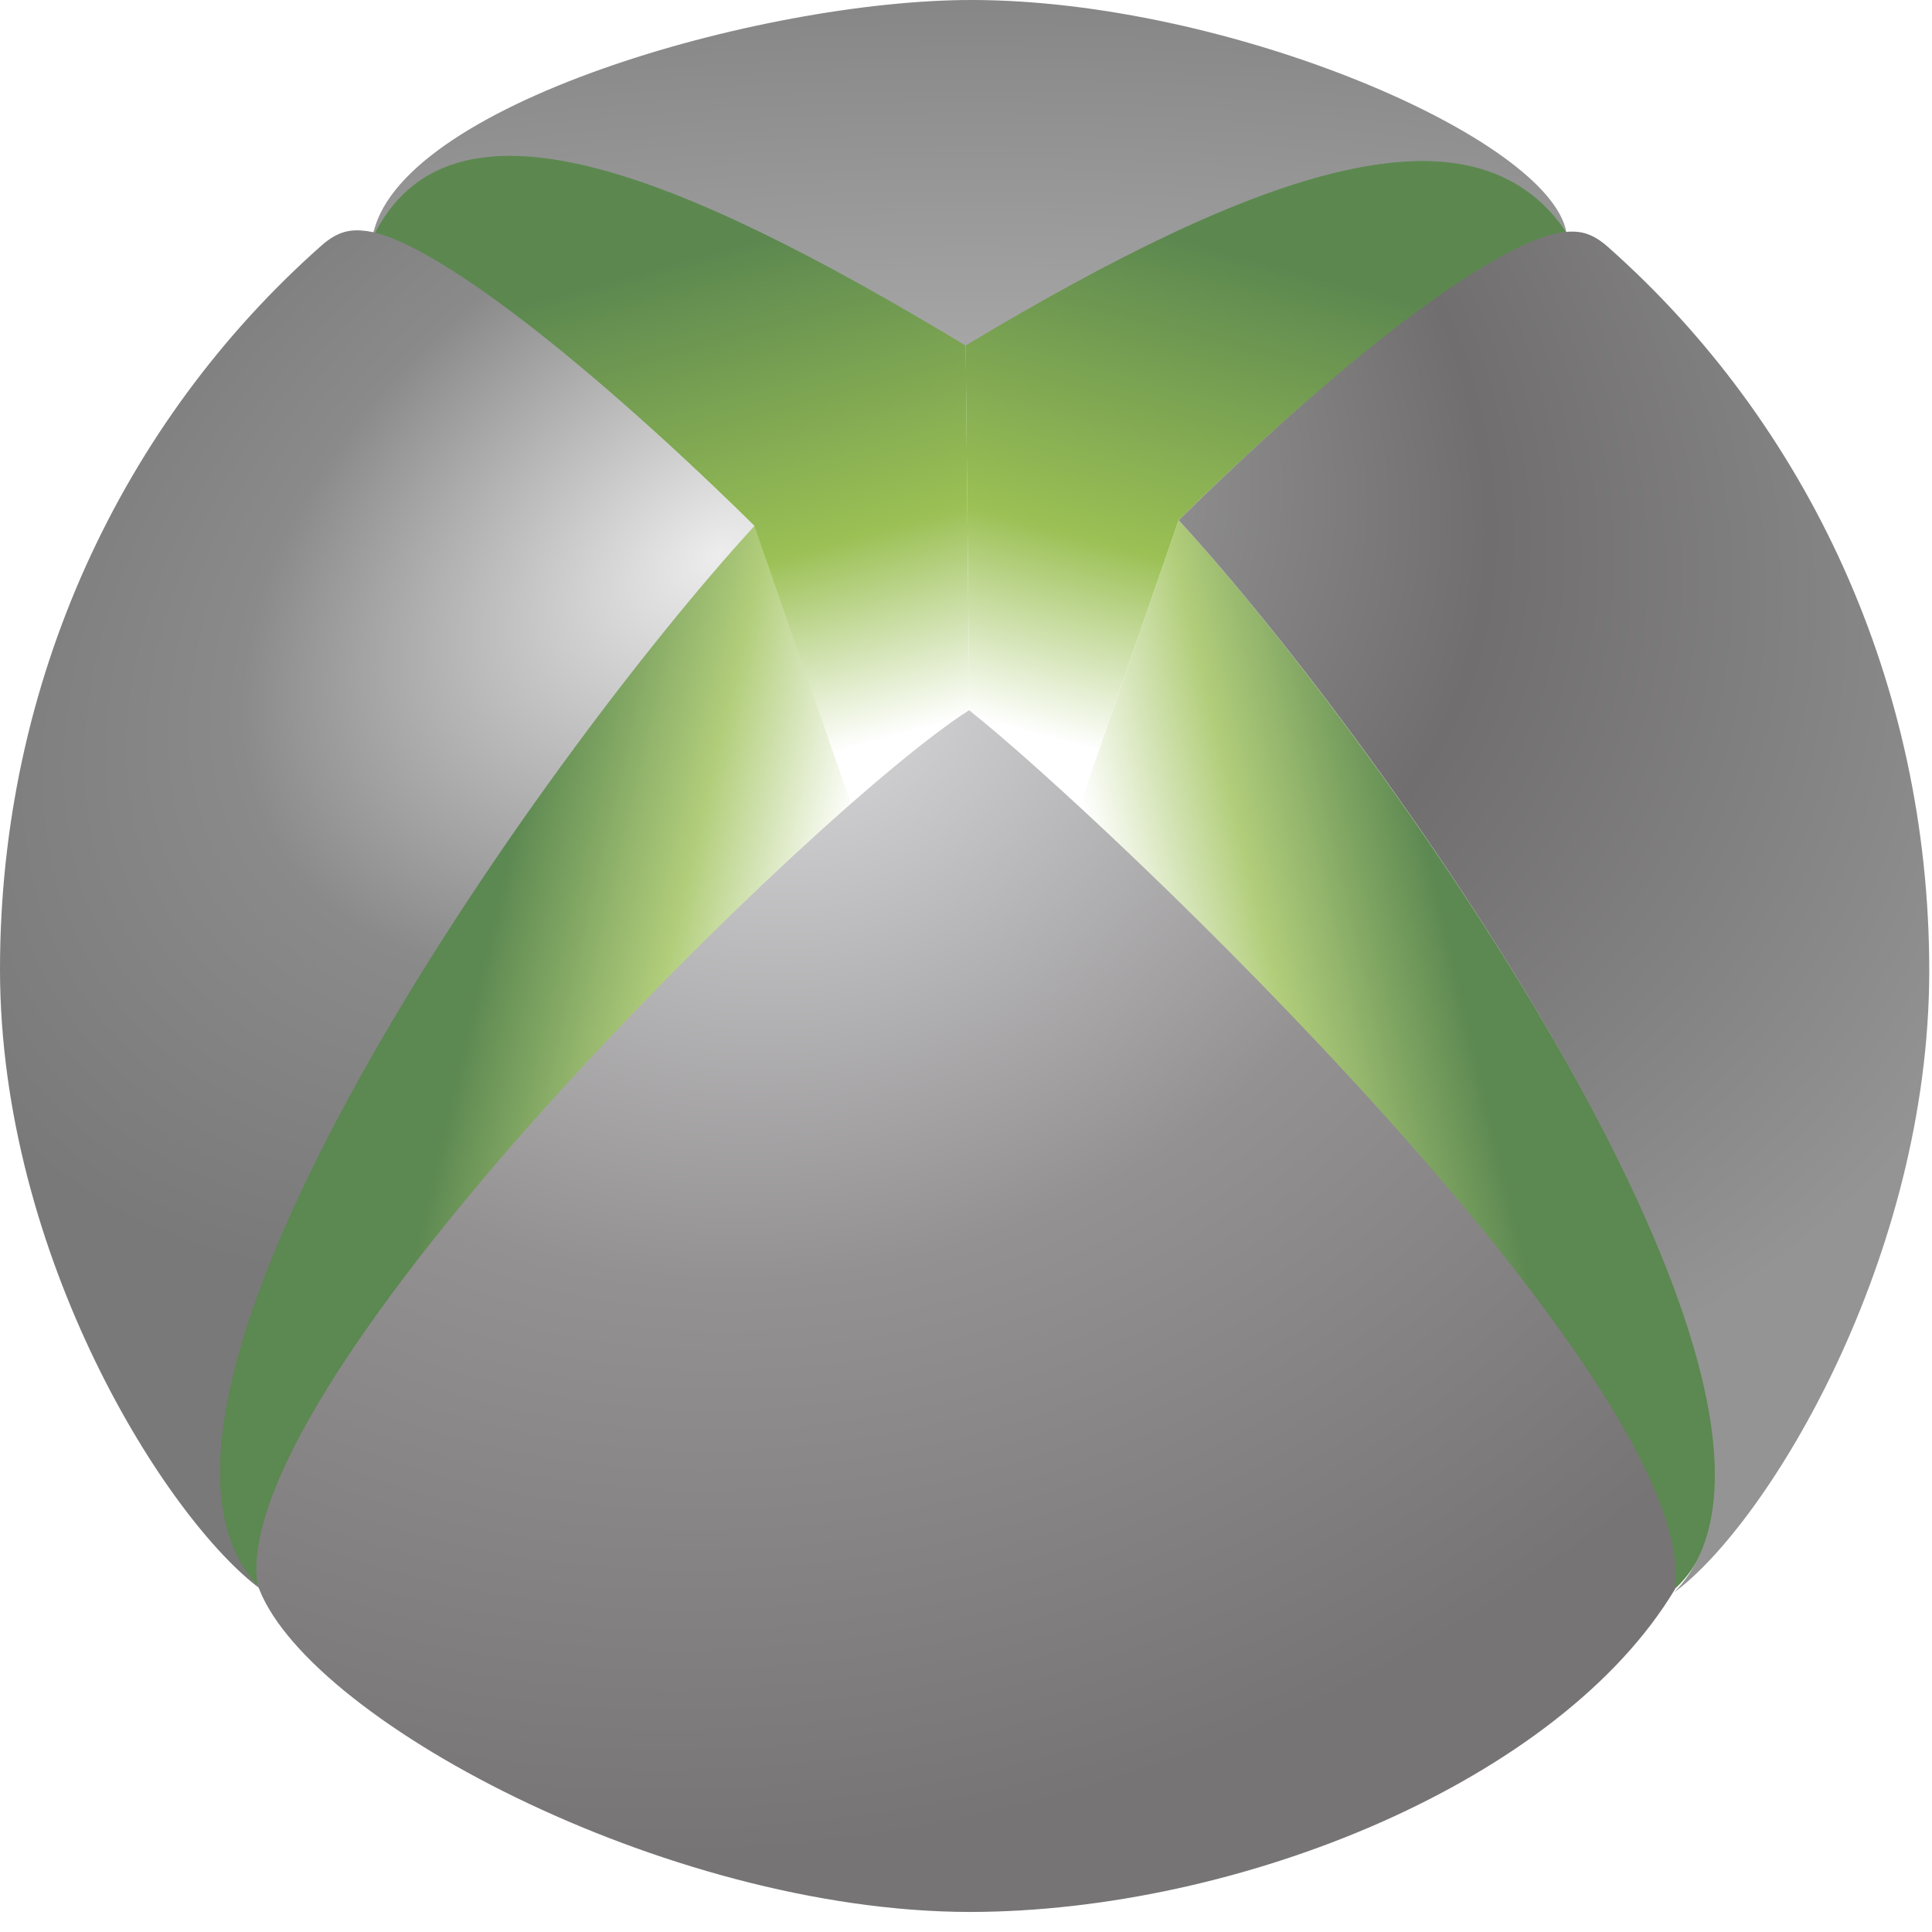
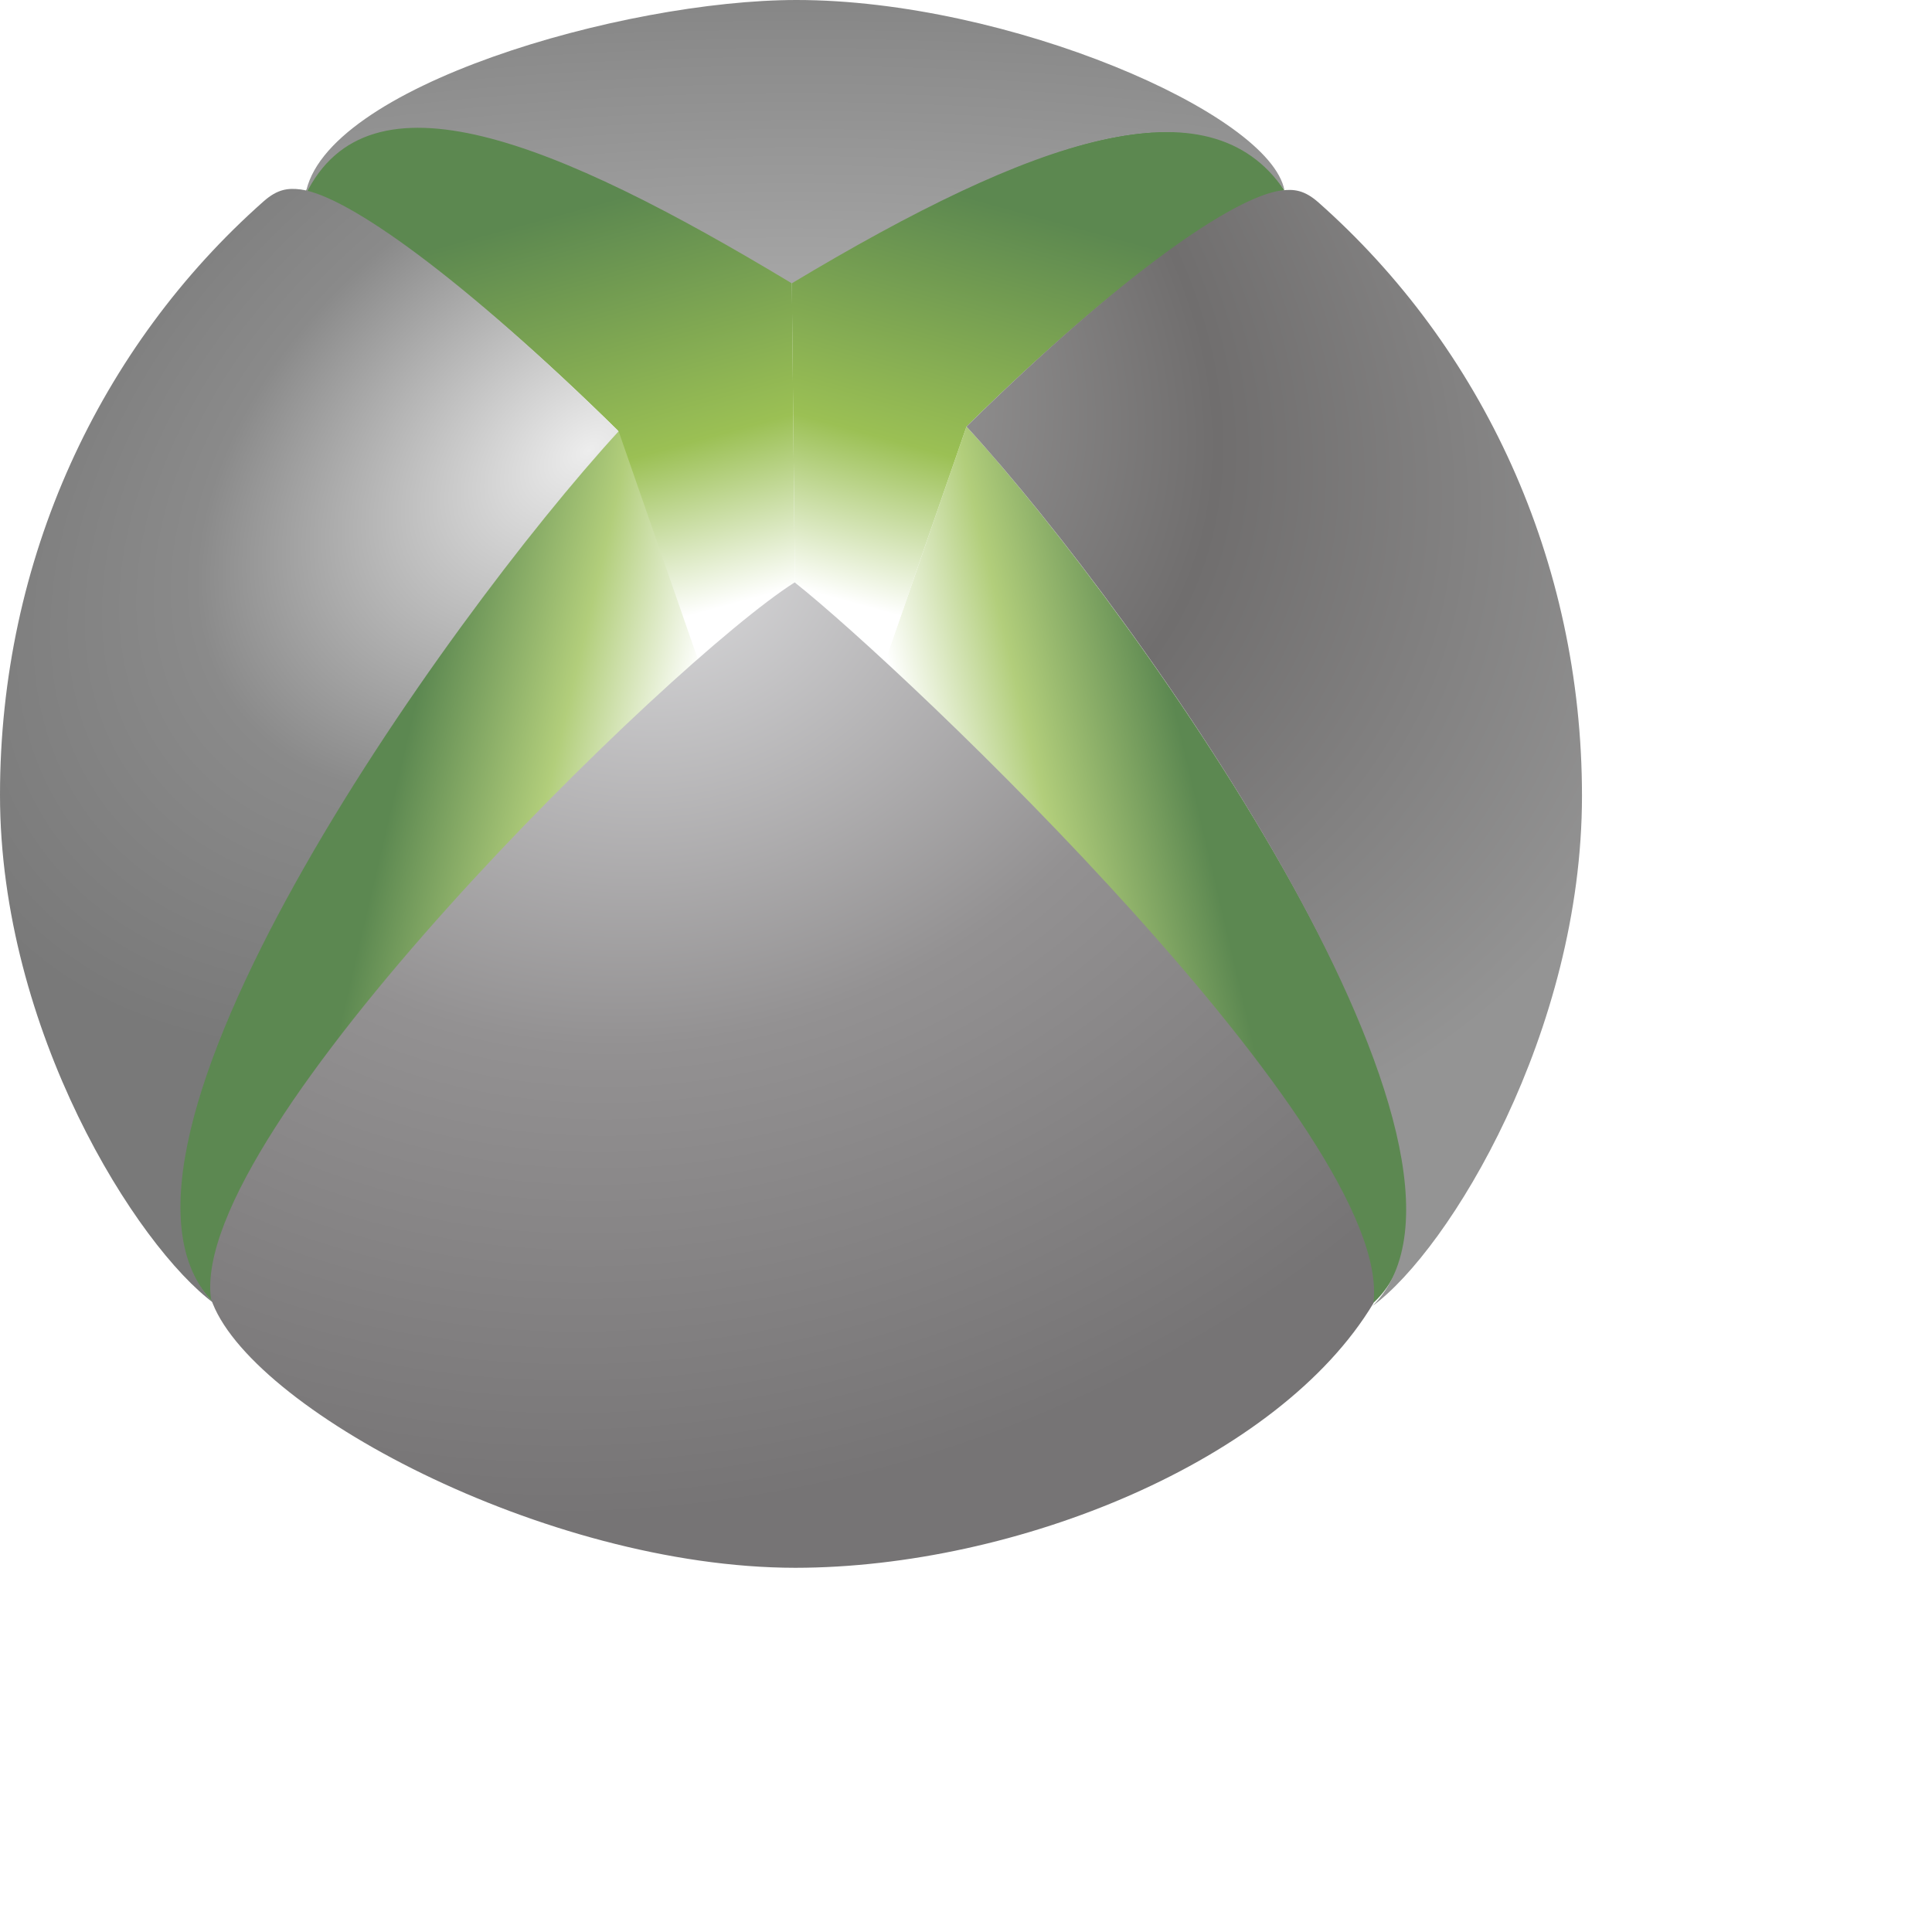
- <svg xmlns="http://www.w3.org/2000/svg" width="82" height="82" viewBox="0 0 82 82" fill="none">
+ <svg xmlns="http://www.w3.org/2000/svg" width="80" height="80" viewBox="0 0 100 100" fill="none">
  <path d="M10.999 67.38C3.341 59.695 23.127 31.941 32.17 22.082L36.325 34.059C24.036 45.382 9.94 61.922 10.999 67.38Z" fill="url(#paint0_linear_241_20979)" />
  <path d="M15.725 10.103C19.228 2.77 30.165 8.054 40.988 14.574L41.145 30.227C39.636 31.442 37.773 32.879 36.181 34.292L32.02 22.324C23.978 14.413 18.169 10.429 15.725 10.103Z" fill="url(#paint1_linear_241_20979)" />
  <path d="M70.966 67.543C79.113 60.536 59.07 31.938 50.026 22.08L45.79 34.301C58.011 45.545 71.699 62.084 70.966 67.543Z" fill="url(#paint2_linear_241_20979)" />
  <path d="M66.484 9.859C62.831 3.98 53.285 7.17 40.983 14.584L41.146 30.227C42.655 31.442 44.198 32.888 45.79 34.301L50.026 22.08C58.068 14.168 64.04 10.184 66.484 9.859Z" fill="url(#paint3_linear_241_20979)" />
  <path d="M40.982 14.665C53.611 7.088 62.573 4.074 66.484 9.858C65.75 5.866 52.144 0 41.226 0C32.296 0 16.702 4.481 15.806 10.103C19.065 3.34 28.679 7.251 40.982 14.665Z" fill="url(#paint4_radial_241_20979)" />
  <path d="M71.084 67.461C66.2 75.601 52.619 81.139 41.163 81.149C28.206 81.137 12.791 72.834 10.918 67.217C9.776 58.553 34.709 34.219 41.132 30.145C46.834 34.647 72.227 58.798 71.084 67.461Z" fill="url(#paint5_radial_241_20979)" />
  <path d="M81.883 41.196C81.883 29.002 76.71 17.973 68.245 10.48C67.517 9.835 66.973 9.777 66.321 9.859C63.877 10.184 58.068 14.168 50.026 22.08C59.07 31.938 78.705 59.909 71.047 67.594C75.039 64.661 81.883 53.39 81.883 41.196Z" fill="url(#paint6_radial_241_20979)" />
  <path d="M0 41.143C0 28.95 5.174 17.921 13.638 10.427C14.366 9.783 14.91 9.724 15.562 9.806C18.006 10.132 23.978 14.412 32.02 22.324C22.977 32.183 3.422 59.776 11.081 67.461C7.089 64.528 0.001 53.337 0 41.143Z" fill="url(#paint7_radial_241_20979)" />
  <defs>
    <linearGradient id="paint0_linear_241_20979" x1="36.243" y1="34.385" x2="22.718" y2="31.208" gradientUnits="userSpaceOnUse">
      <stop stop-color="white" />
      <stop offset="0.445" stop-color="#B2CE7B" />
      <stop offset="1" stop-color="#5C8851" />
    </linearGradient>
    <linearGradient id="paint1_linear_241_20979" x1="41.127" y1="30.393" x2="35.342" y2="9.291" gradientUnits="userSpaceOnUse">
      <stop stop-color="white" />
      <stop offset="0.396" stop-color="#9BC054" />
      <stop offset="1" stop-color="#5C8850" />
    </linearGradient>
    <linearGradient id="paint2_linear_241_20979" x1="46.017" y1="34.386" x2="59.541" y2="31.208" gradientUnits="userSpaceOnUse">
      <stop stop-color="white" />
      <stop offset="0.445" stop-color="#B2CE7B" />
      <stop offset="1" stop-color="#5C8851" />
    </linearGradient>
    <linearGradient id="paint3_linear_241_20979" x1="41.133" y1="30.393" x2="46.918" y2="9.291" gradientUnits="userSpaceOnUse">
      <stop stop-color="white" />
      <stop offset="0.396" stop-color="#9BC054" />
      <stop offset="1" stop-color="#5C8850" />
    </linearGradient>
    <radialGradient id="paint4_radial_241_20979" cx="0" cy="0" r="1" gradientUnits="userSpaceOnUse" gradientTransform="translate(41.2264 20.1244) rotate(-90) scale(37.4786 129.509)">
      <stop offset="0.103" stop-color="#A9A9A9" />
      <stop offset="0.552" stop-color="#858585" />
    </radialGradient>
    <radialGradient id="paint5_radial_241_20979" cx="0" cy="0" r="1" gradientUnits="userSpaceOnUse" gradientTransform="translate(34.7906 29.0863) rotate(67.9285) scale(64.1803 75.5532)">
      <stop stop-color="#DADADC" />
      <stop offset="0.381" stop-color="#939192" />
      <stop offset="0.754" stop-color="#767475" />
    </radialGradient>
    <radialGradient id="paint6_radial_241_20979" cx="0" cy="0" r="1" gradientUnits="userSpaceOnUse" gradientTransform="translate(23.5466 14.2581) rotate(22.7704) scale(78.7303 51.8914)">
      <stop offset="0.053" stop-color="#BFBFBF" />
      <stop offset="0.523" stop-color="#706E6E" />
      <stop offset="0.863" stop-color="#949494" />
    </radialGradient>
    <radialGradient id="paint7_radial_241_20979" cx="0" cy="0" r="1" gradientUnits="userSpaceOnUse" gradientTransform="translate(30.4722 23.3809) rotate(144.025) scale(39.6669 26.1446)">
      <stop stop-color="#EDEDED" />
      <stop offset="0.569" stop-color="#8A8A8A" />
      <stop offset="0.992" stop-color="#797979" />
    </radialGradient>
  </defs>
</svg>
